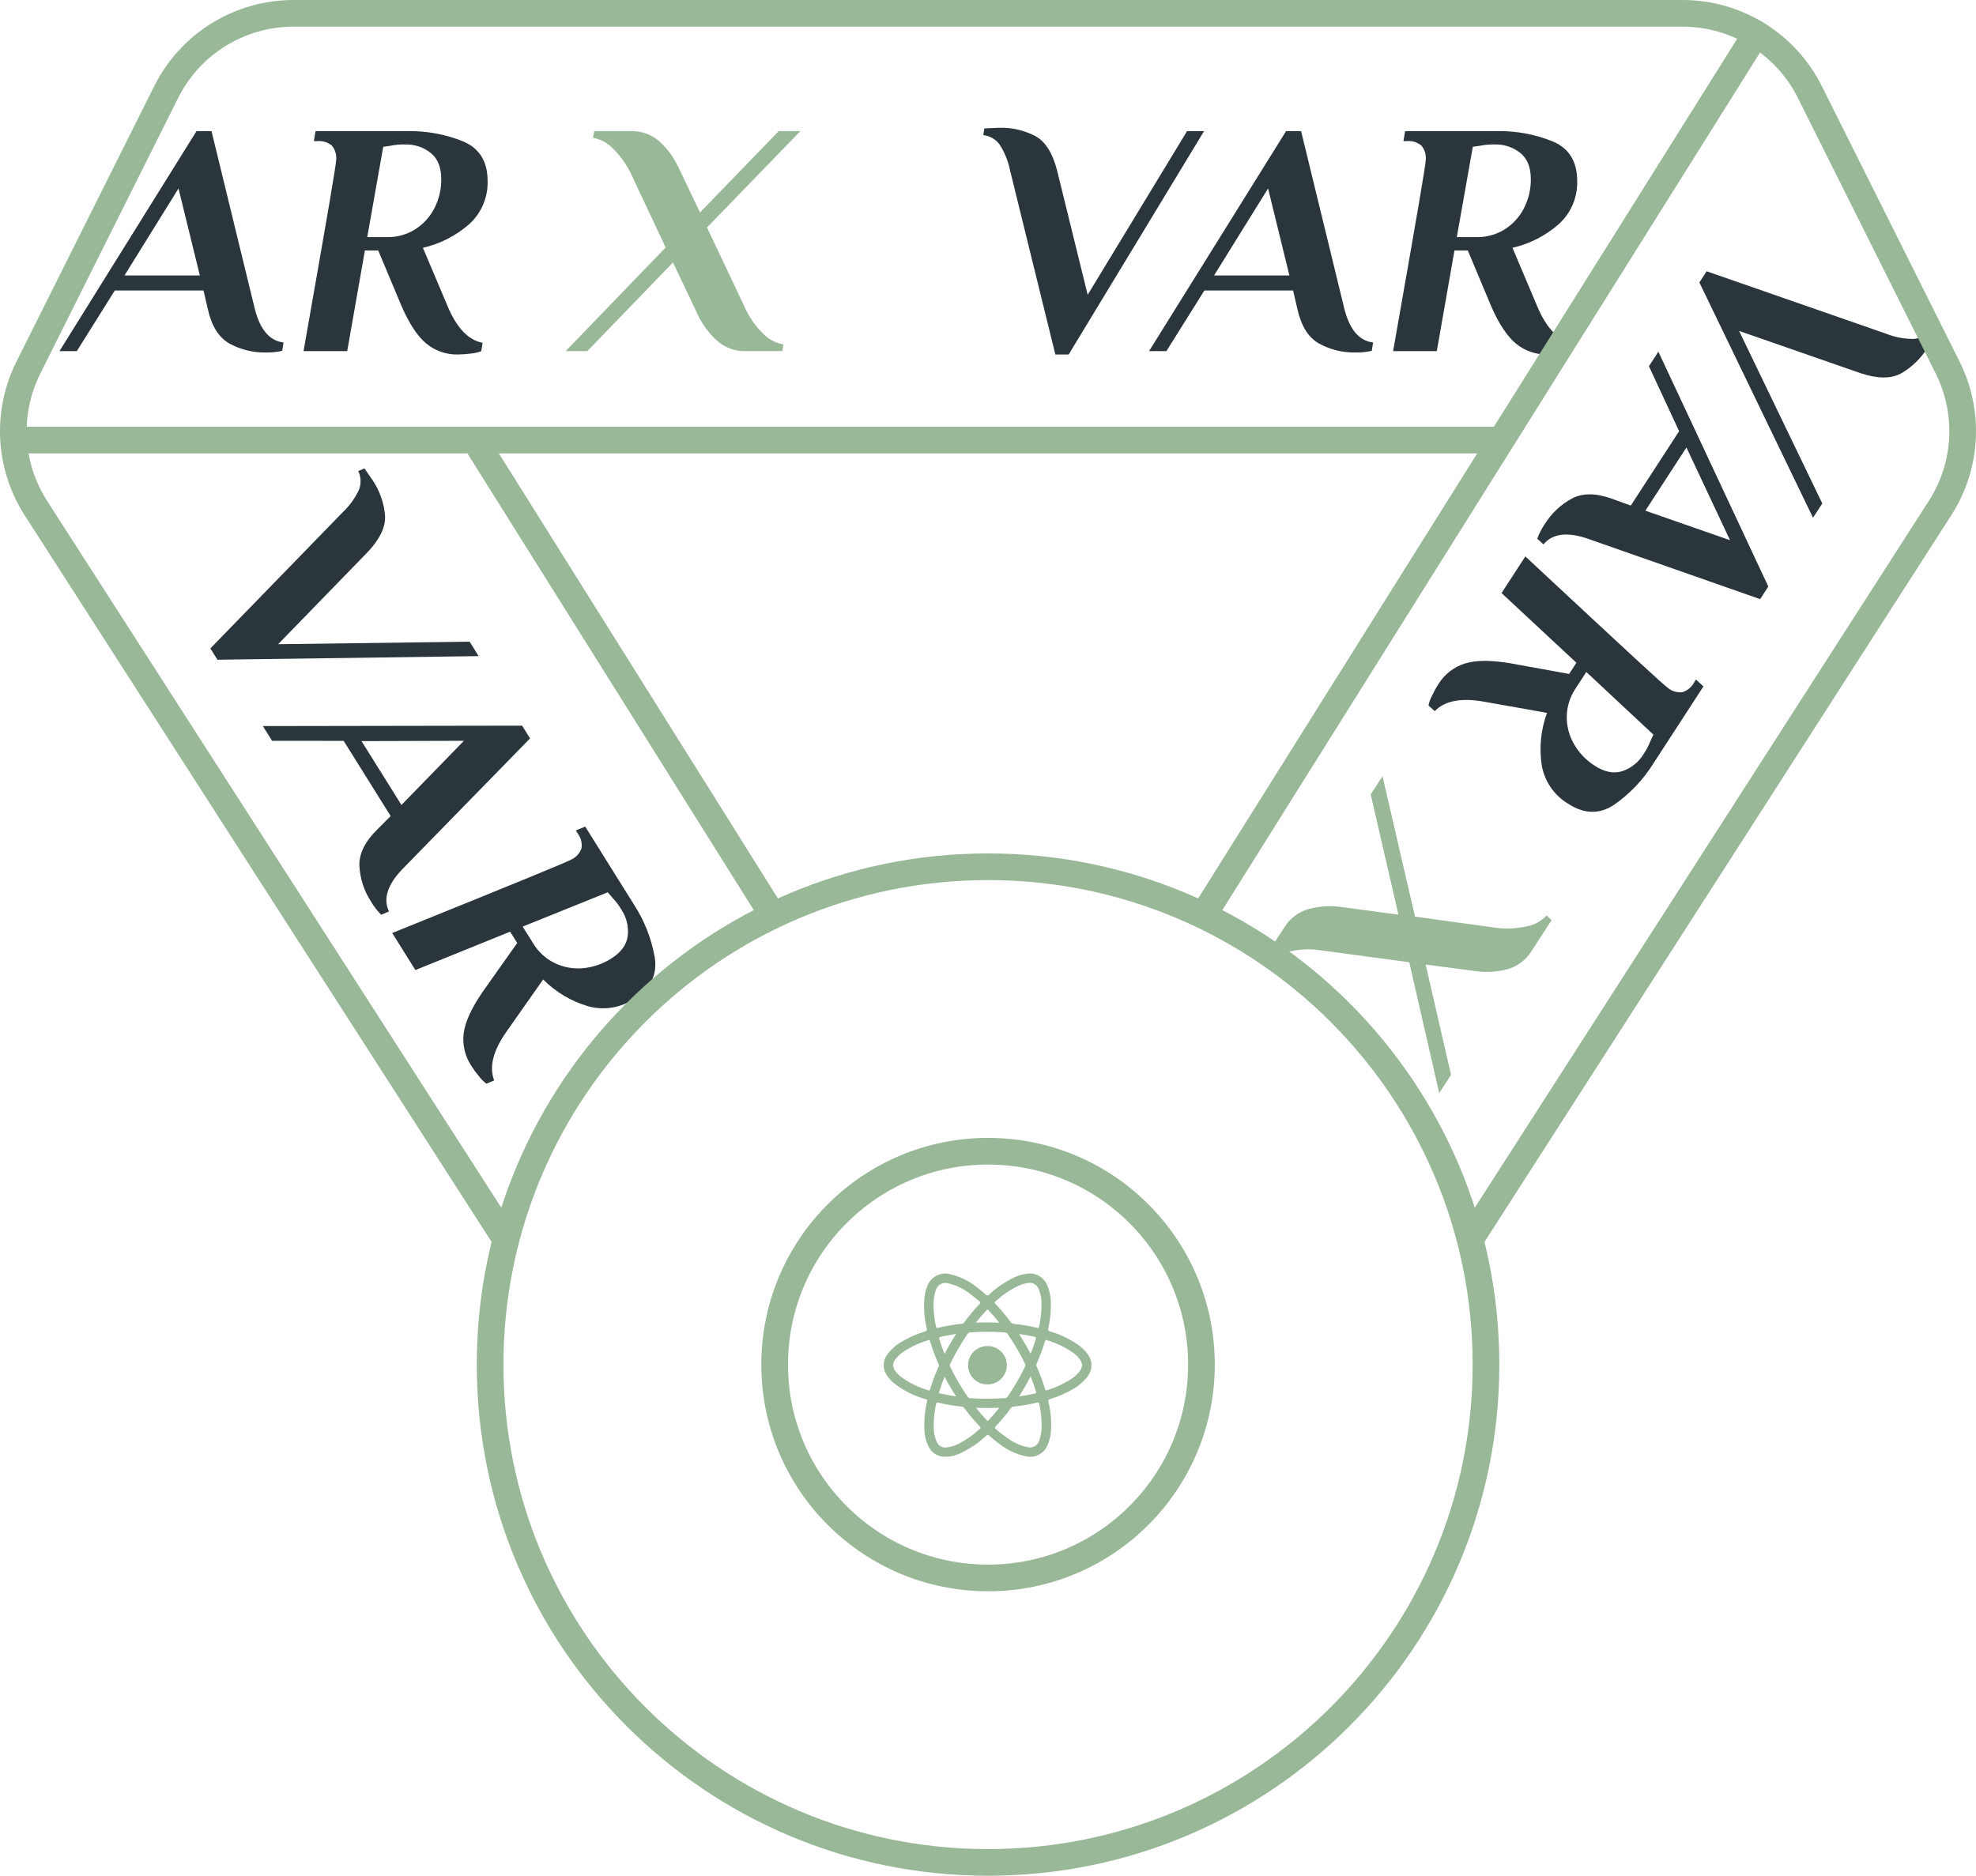
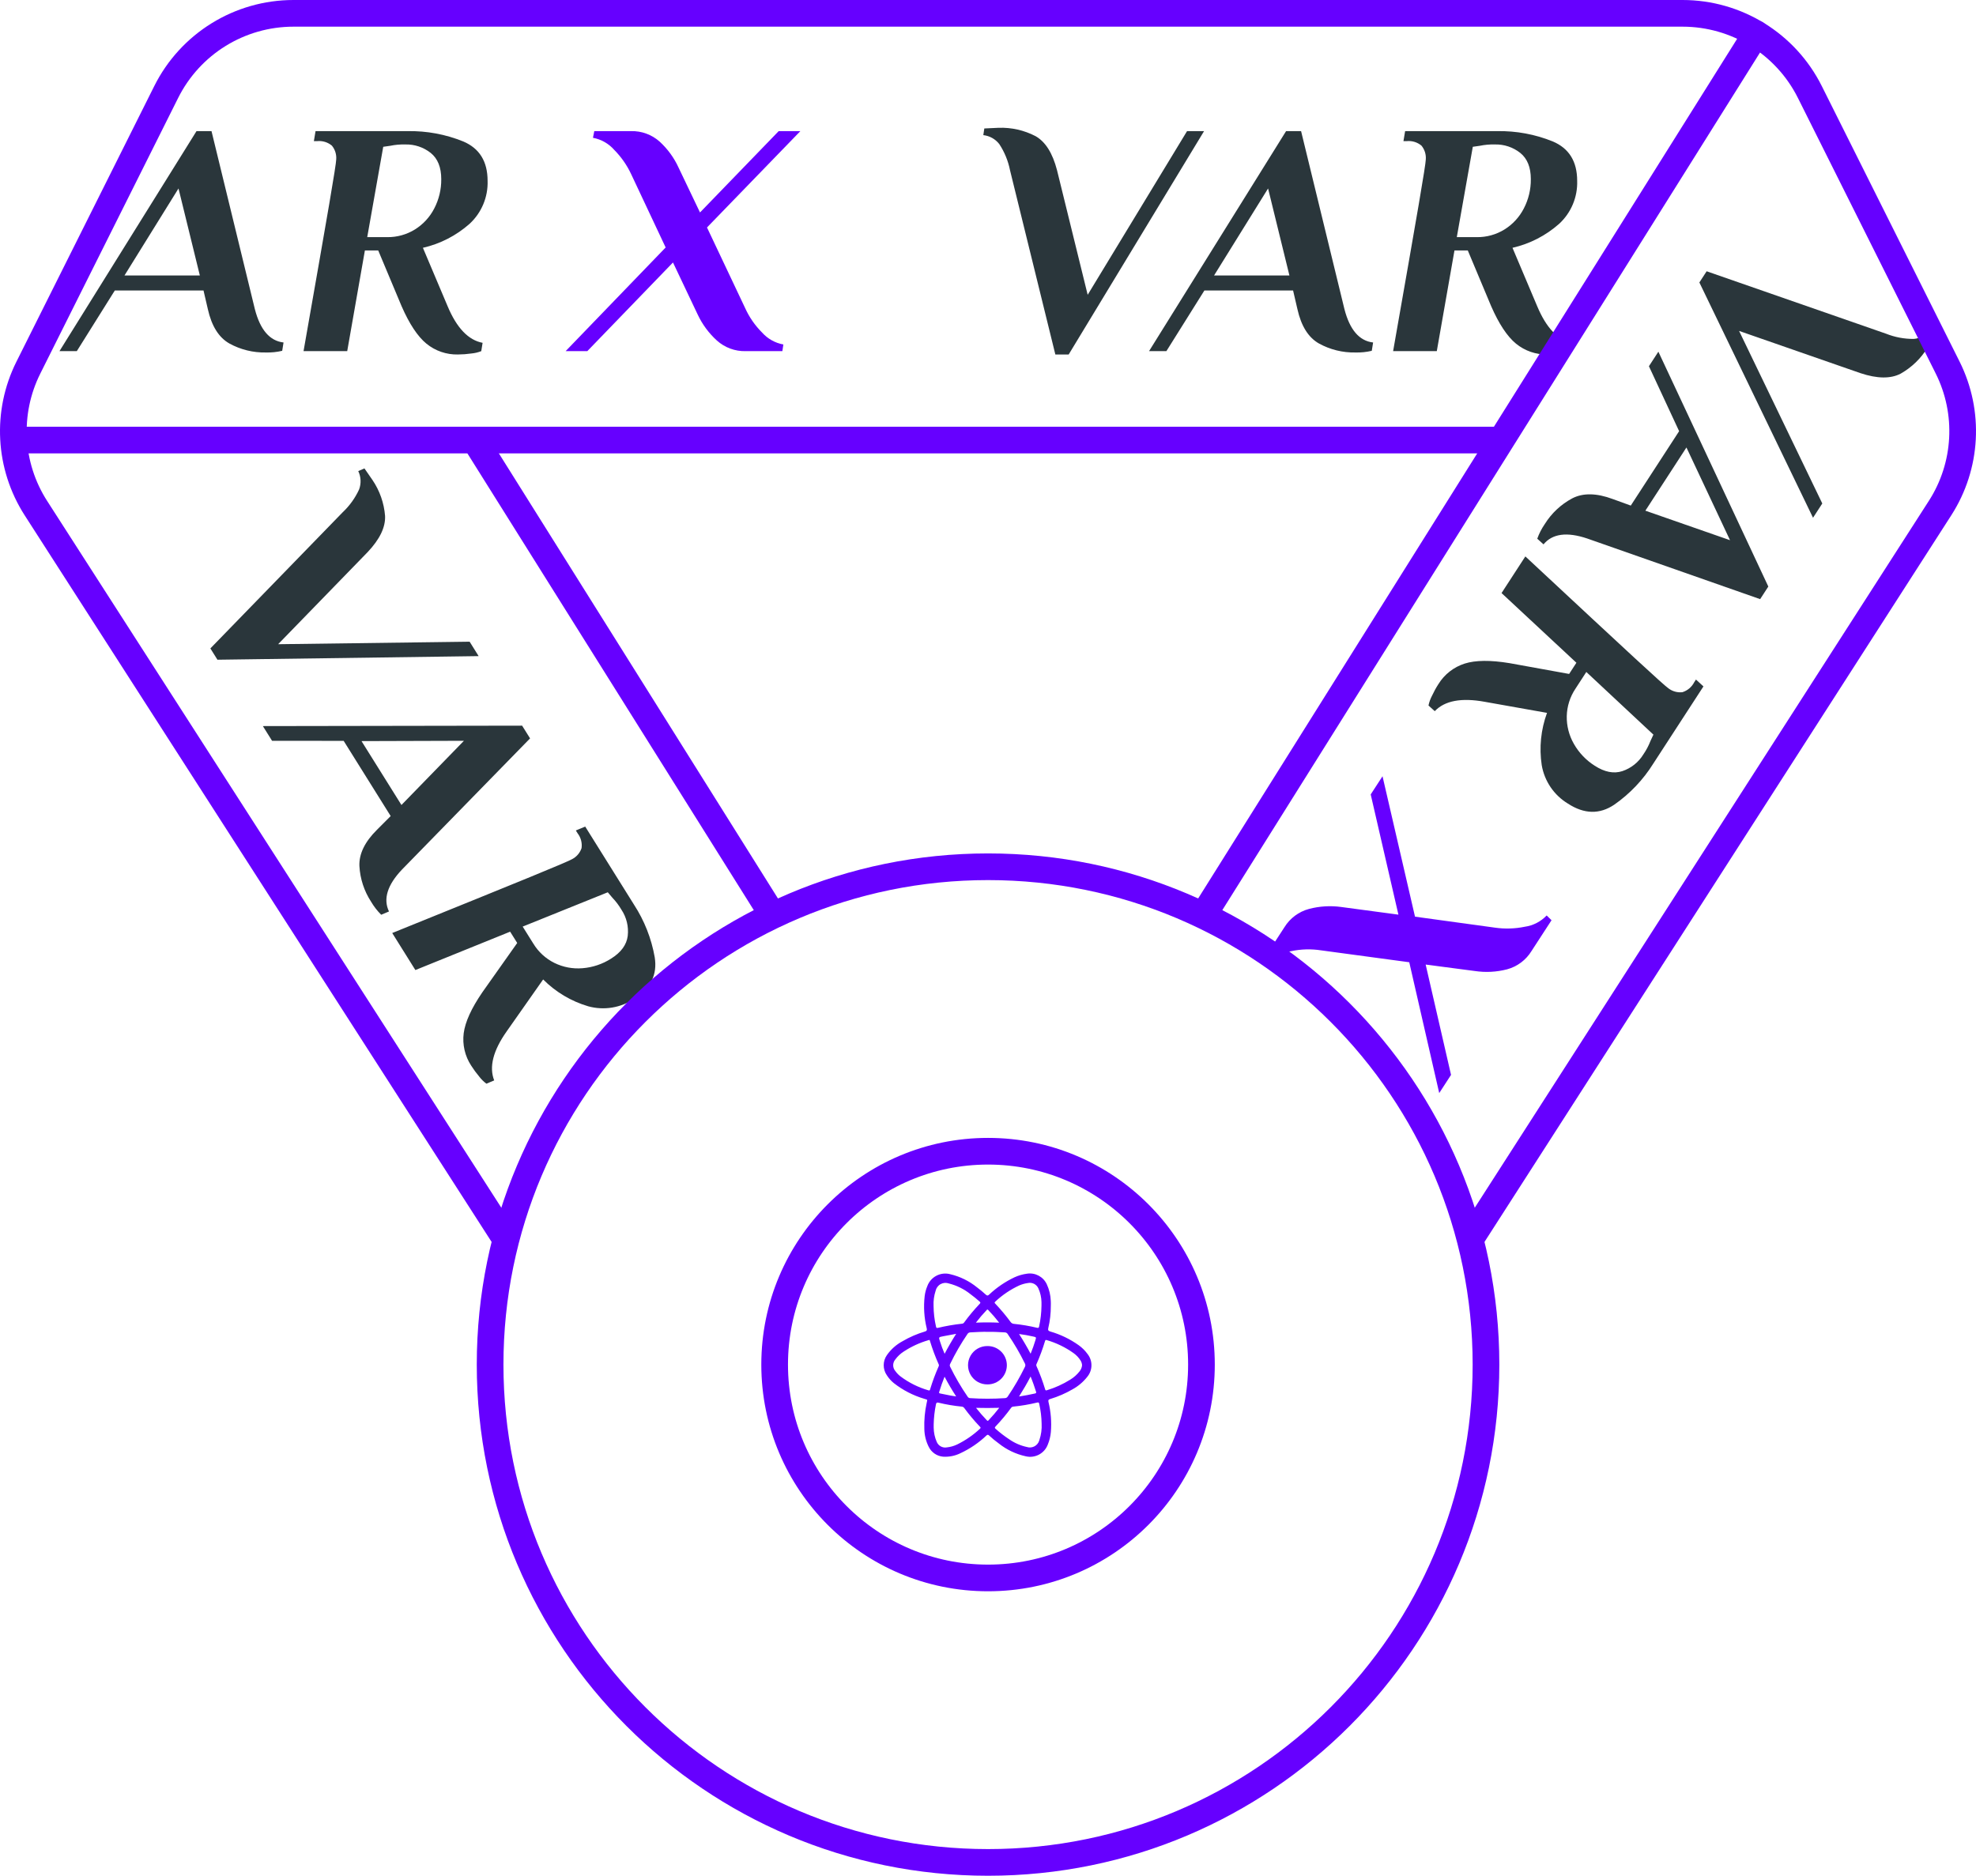
<svg xmlns="http://www.w3.org/2000/svg" width="444.456" height="422">
  <g data-name="Layer 2">
    <g data-name="Layer 1">
      <g data-name="Group 6241">
        <g style="isolation:isolate" fill="#2a363b">
          <path d="M77.083 115.246a16.521 16.521 0 003.69-5.135 5.282 5.282 0 00-.192-4.126l1.392-.604 1.837 2.655a16.742 16.742 0 012.802 8.022q.178 3.823-3.924 8.157l-20.13 20.717 43.075-.565 2.027 3.244-58.751.81-1.59-2.542zM80.84 194.843q-.17-4.094 3.987-8.197l3.045-3.052L77.3 166.676l-16.107-.016-2.067-3.307 58.313-.096 1.789 2.862-28.795 29.494q-4.96 5.224-2.941 9.446l-1.75.739a14.341 14.341 0 01-2.265-2.918 16.321 16.321 0 01-2.636-8.037zm.474-28.112l8.983 14.373 14.055-14.444zM104.3 232.45q.495-3.805 4.194-9.21l7.84-11.092-1.59-2.543-21.315 8.633-5.207-8.33q22.45-9.082 31.108-12.634 8.656-3.552 9.357-3.99a4.343 4.343 0 002.122-2.476 4.456 4.456 0 00-.89-3.335l-.397-.637 2.107-.875 10.97 17.555a31.794 31.794 0 014.667 11.853q.93 5.874-4.603 9.333a12.586 12.586 0 01-10.35 1.693 23.806 23.806 0 01-10.145-6.042l-8.188 11.663q-4.604 6.503-2.822 11.05l-1.75.74a8.16 8.16 0 01-1.618-1.598 22.207 22.207 0 01-1.8-2.456 10.8 10.8 0 01-1.69-7.303zm15.65-20.175a11.54 11.54 0 004.762 4.366 12.022 12.022 0 006.312 1.184 13.97 13.97 0 006.432-2.162q3.37-2.106 3.74-5.124a8.83 8.83 0 00-1.418-5.879 14.694 14.694 0 00-2.043-2.703l-1.027-1.216-19.143 7.719z" />
        </g>
        <g data-name="Group 5379">
          <g data-name="VAR X" style="isolation:isolate">
            <g style="isolation:isolate" fill="#2a363b">
              <path d="M424.226 75.076a16.527 16.527 0 006.216 1.174 5.277 5.277 0 003.66-1.916l1.138 1.006-1.633 2.787a16.733 16.733 0 01-6.09 5.932q-3.391 1.776-9.055-.11l-27.294-9.499 18.715 38.822-2.084 3.209-25.564-52.934 1.635-2.517zM353.634 112.121q3.64-1.887 9.117.151l4.056 1.471 10.873-16.738-6.792-14.612 2.125-3.272 24.73 52.84-1.838 2.831-38.917-13.648q-6.831-2.29-9.807 1.325l-1.41-1.273a14.349 14.349 0 011.688-3.288 16.33 16.33 0 016.175-5.787zm25.692-11.452l-9.237 14.222 19.04 6.64zM329.447 149.289q3.659-1.16 10.124-.09l13.37 2.422 1.634-2.517-16.836-15.68 5.354-8.243q17.722 16.521 24.603 22.871 6.88 6.349 7.573 6.799a4.352 4.352 0 003.142.878 4.464 4.464 0 002.649-2.217l.408-.63 1.684 1.542-11.282 17.367a31.83 31.83 0 01-8.777 9.241q-4.934 3.325-10.41-.23a12.59 12.59 0 01-5.908-8.67 23.818 23.818 0 011.19-11.753l-14.035-2.496q-7.844-1.427-11.214 2.111l-1.409-1.274a8.141 8.141 0 01.765-2.143 21.983 21.983 0 011.467-2.67 10.796 10.796 0 015.908-4.618zm24.907 5.665a11.564 11.564 0 00-1.946 6.163 12.04 12.04 0 001.593 6.225 13.994 13.994 0 004.68 4.919q3.334 2.165 6.227 1.226a8.832 8.832 0 004.732-3.771 14.734 14.734 0 001.587-2.996l.67-1.444-15.091-14.097z" />
            </g>
-             <path d="M318.273 206.229l17.99 2.47a19.508 19.508 0 006.71-.205 8.39 8.39 0 004.912-2.535l1.096 1.07-4.496 6.921a9.302 9.302 0 01-5.497 4.124 18.184 18.184 0 01-7.27.378l-11.048-1.45 5.707 24.824-2.657 4.09-6.74-29.433-19.824-2.676a18.628 18.628 0 00-6.743.184 8.435 8.435 0 00-4.88 2.556l-1.136-1.006 4.496-6.922a9.344 9.344 0 015.55-4.135 18.523 18.523 0 017.258-.43l12.84 1.72-6.232-27.045 2.657-4.09z" fill="#99b898" style="fill:#99b898" />
+             <path d="M318.273 206.229l17.99 2.47a19.508 19.508 0 006.71-.205 8.39 8.39 0 004.912-2.535l1.096 1.07-4.496 6.921a9.302 9.302 0 01-5.497 4.124 18.184 18.184 0 01-7.27.378l-11.048-1.45 5.707 24.824-2.657 4.09-6.74-29.433-19.824-2.676a18.628 18.628 0 00-6.743.184 8.435 8.435 0 00-4.88 2.556l-1.136-1.006 4.496-6.922a9.344 9.344 0 015.55-4.135 18.523 18.523 0 017.258-.43l12.84 1.72-6.232-27.045 2.657-4.09z" fill="#6600ff" style="fill:#6600ff" />
          </g>
          <g style="isolation:isolate" fill="#2a363b" data-name="VAR">
            <path d="M227.174 38.275a16.542 16.542 0 00-2.4-5.85 5.28 5.28 0 00-3.6-2.025l.226-1.5 3.224-.15a16.738 16.738 0 018.288 1.875q3.336 1.875 4.837 7.65l6.9 28.05L267 29.5h3.826l-30.45 50.25h-3zM296.662 77.275q-3.564-2.025-4.837-7.725l-.975-4.2H270.9L262.35 79h-3.9l30.825-49.5h3.375l9.75 40.05q1.8 6.975 6.45 7.5l-.3 1.875a14.295 14.295 0 01-3.676.375 16.325 16.325 0 01-8.212-2.025zm-23.587-15.3h16.95l-4.8-19.575zM340.987 77.313q-2.964-2.437-5.588-8.438l-5.25-12.525h-3L323.174 79h-9.825q4.2-23.85 5.775-33.075 1.575-9.224 1.576-10.05a4.345 4.345 0 00-.976-3.112 4.458 4.458 0 00-3.3-1.013h-.75l.375-2.25h20.7a31.796 31.796 0 0112.525 2.325q5.474 2.325 5.475 8.85a12.588 12.588 0 01-4.05 9.675 23.816 23.816 0 01-10.5 5.4l5.55 13.125q3.075 7.35 7.875 8.25l-.3 1.875a8.156 8.156 0 01-2.212.525 22.138 22.138 0 01-3.037.225 10.798 10.798 0 01-7.088-2.438zm-8.813-23.963a11.547 11.547 0 006.225-1.725 12.024 12.024 0 004.35-4.725 13.983 13.983 0 001.576-6.6q0-3.974-2.364-5.888a8.829 8.829 0 00-5.737-1.912 14.708 14.708 0 00-3.375.3l-1.575.225-3.6 20.325z" />
          </g>
-           <circle data-name="Ellipse 303" cx="222.239" cy="307" r="112" fill="none" stroke="#99b898" stroke-linecap="round" stroke-linejoin="round" stroke-width="6" />
-           <circle data-name="Ellipse 304" cx="222.239" cy="307" r="48" fill="none" stroke="#99b898" stroke-linecap="round" stroke-linejoin="round" stroke-width="6" />
-           <path data-name="Path 4446" d="M113.239 278L8.079 114.32a32 32 0 01-1.7-31.61l31-62A32 32 0 0166.019 3h312.44a32 32 0 0128.619 17.688l31 62a32 32 0 01-1.7 31.61L331.238 278" fill="none" stroke="#99b898" stroke-linecap="round" stroke-linejoin="round" stroke-width="6" />
-           <path data-name="Line 51" fill="none" stroke="#99b898" stroke-linecap="round" stroke-linejoin="round" stroke-width="6" d="M337.239 99h-334" />
-           <path data-name="Line 52" fill="none" stroke="#99b898" stroke-linecap="round" stroke-linejoin="round" stroke-width="6" d="M394.979 7.6L271.239 205" />
-           <path data-name="Line 53" fill="none" stroke="#99b898" stroke-linecap="round" stroke-linejoin="round" stroke-width="6" d="M106.789 99l66.45 106" />
-           <g data-name="Group 5612" fill="#99b898">
+           <circle data-name="Ellipse 303" cx="222.239" cy="307" r="112" fill="none" stroke="#6600ff" stroke-linecap="round" stroke-linejoin="round" stroke-width="6" />
+           <circle data-name="Ellipse 304" cx="222.239" cy="307" r="48" fill="none" stroke="#6600ff" stroke-linecap="round" stroke-linejoin="round" stroke-width="6" />
+           <path data-name="Path 4446" d="M113.239 278L8.079 114.32a32 32 0 01-1.7-31.61l31-62A32 32 0 0166.019 3h312.44a32 32 0 0128.619 17.688l31 62a32 32 0 01-1.7 31.61L331.238 278" fill="none" stroke="#6600ff" stroke-linecap="round" stroke-linejoin="round" stroke-width="6" />
+           <path data-name="Line 51" fill="none" stroke="#6600ff" stroke-linecap="round" stroke-linejoin="round" stroke-width="6" d="M337.239 99h-334" />
+           <path data-name="Line 52" fill="none" stroke="#6600ff" stroke-linecap="round" stroke-linejoin="round" stroke-width="6" d="M394.979 7.6L271.239 205" />
+           <path data-name="Line 53" fill="none" stroke="#6600ff" stroke-linecap="round" stroke-linejoin="round" stroke-width="6" d="M106.789 99l66.45 106" />
+           <g data-name="Group 5612" fill="#6600ff">
            <path data-name="Path 12325" d="M236.358 293.77a21.156 21.156 0 01-.572 5.02c-.1.441-.012.62.442.764a21.224 21.224 0 016.364 3.062 8.749 8.749 0 012.017 1.99 4.078 4.078 0 01-.062 5.157 10.868 10.868 0 01-3.334 2.817 23.494 23.494 0 01-4.986 2.162c-.361.113-.49.219-.4.645a21.327 21.327 0 01.54 6.8 9.442 9.442 0 01-.68 2.786 4.241 4.241 0 01-4.973 2.656 14.8 14.8 0 01-6.08-2.9 22.625 22.625 0 01-2.158-1.775c-.23-.215-.36-.219-.6 0a21.824 21.824 0 01-5.835 3.978 7.72 7.72 0 01-3.93.785 3.984 3.984 0 01-3.222-2.23 9.256 9.256 0 01-.98-4.019 23.306 23.306 0 01.523-5.822c.177-.894.279-.674-.571-.961a20.625 20.625 0 01-6.8-3.506 7.473 7.473 0 01-1.587-1.78 3.961 3.961 0 01.018-4.536 10.064 10.064 0 013.515-3.12 22.694 22.694 0 015.03-2.183c.407-.124.507-.27.415-.691a20.6 20.6 0 01-.467-7.3 8.516 8.516 0 01.584-2.2 4.307 4.307 0 015.178-2.7 15.075 15.075 0 016.043 2.98 25.419 25.419 0 011.959 1.625c.295.27.458.233.729-.014a22.067 22.067 0 015.712-3.9 9.978 9.978 0 012.825-.812 4.2 4.2 0 014.44 2.387 9.629 9.629 0 01.894 3.74c.03.366.009.731.009 1.095zm-14.152 5.86c-1.321-.028-2.637.054-3.954.124a.759.759 0 00-.648.375 52.591 52.591 0 00-3.88 6.707.671.671 0 00-.01.651 52.436 52.436 0 003.935 6.733.679.679 0 00.568.329 59.206 59.206 0 007.807 0 .77.77 0 00.649-.373 53.555 53.555 0 003.858-6.662.8.8 0 00-.012-.786 52.325 52.325 0 00-3.862-6.6.753.753 0 00-.647-.374c-1.27-.064-2.54-.149-3.804-.124zm-12.195 20.825c0 .249-.014.5 0 .746a8.185 8.185 0 00.683 3.181 2.06 2.06 0 002.275 1.246 7.1 7.1 0 002.344-.669 21.182 21.182 0 005.119-3.536c.242-.214.1-.322-.04-.47a42.584 42.584 0 01-3.49-4.16.769.769 0 00-.576-.339 38.057 38.057 0 01-5.225-.883c-.343-.084-.506-.019-.576.353a25.015 25.015 0 00-.514 4.532zm24.247-26.658c0-.281.017-.564 0-.845a7.9 7.9 0 00-.69-3.079 2.1 2.1 0 00-2.388-1.219 7.57 7.57 0 00-1.92.538 20.386 20.386 0 00-5.4 3.647c-.27.235-.092.35.054.507a43.07 43.07 0 013.387 4.052 1 1 0 00.782.441 38.925 38.925 0 015.174.879c.3.073.41 0 .469-.294a23.15 23.15 0 00.53-4.627zm9.128 13.357a2.273 2.273 0 00-.34-1.076 5.9 5.9 0 00-1.564-1.655 20.013 20.013 0 00-6.032-2.929c-.24-.077-.322-.026-.39.2a43.573 43.573 0 01-1.927 5.205.528.528 0 00.014.469 43.437 43.437 0 011.937 5.2c.058.2.125.29.379.207a21.867 21.867 0 005.257-2.384 7.841 7.841 0 002.143-1.918 2.544 2.544 0 00.523-1.319zm-34.436-5.693c-.047.017-.093.037-.141.052a20.511 20.511 0 00-5.517 2.541 7.099 7.099 0 00-1.92 1.8 2.008 2.008 0 00.023 2.613 5.793 5.793 0 001.1 1.153 19.409 19.409 0 006.354 3.177c.276.09.3-.045.36-.238a44.498 44.498 0 011.9-5.118.526.526 0 00.043-.47 44.382 44.382 0 01-1.984-5.3c-.033-.093-.037-.251-.218-.209zm25.34 18.846a21.885 21.885 0 00-.54-4.476c-.055-.28-.152-.367-.46-.291a39.191 39.191 0 01-5.368.912.648.648 0 00-.5.282 41.73 41.73 0 01-3.507 4.2c-.237.248-.154.361.055.543a25.82 25.82 0 003.043 2.339 11.038 11.038 0 003.957 1.723 2.2 2.2 0 002.771-1.414c.017-.053.033-.107.046-.16a9.76 9.76 0 00.503-3.657zm-24.307-26.517a21.494 21.494 0 00.542 4.624c.046.223.1.412.412.331a42.878 42.878 0 015.466-.945.6.6 0 00.449-.264 42.434 42.434 0 013.51-4.206c.2-.208.189-.328-.023-.512-.666-.578-1.34-1.148-2.056-1.664a12.744 12.744 0 00-4.84-2.4 2.267 2.267 0 00-3 1.66 9.407 9.407 0 00-.46 3.376zm14.758 3.778a35.081 35.081 0 00-2.465-2.853c-.113-.12-.2-.144-.323-.011a34.458 34.458 0 00-2.448 2.861 59.32 59.32 0 015.236.004zm.014 19.156c-1.771.061-3.44.043-5.222.007a37.321 37.321 0 002.45 2.82c.214.22.312.042.429-.084a34.572 34.572 0 002.343-2.742zm7.05-7.045c-.8 1.564-1.654 3-2.593 4.5 1.284-.2 2.443-.417 3.6-.679.283-.064.29-.191.218-.419-.36-1.119-.734-2.229-1.224-3.4zm-16.73-9.6c-1.087.2-2.034.377-2.98.559-.976.188-.985.2-.673 1.123a26.094 26.094 0 001.047 2.811 59.842 59.842 0 012.602-4.495zm14.139.045a60.556 60.556 0 012.6 4.434c.42-1.037.77-2.015 1.07-3.012.213-.7.217-.713-.5-.863a31.867 31.867 0 00-3.171-.56zm-16.756 9.6a43.693 43.693 0 00-1.208 3.424c-.082.262.027.313.237.354.768.15 1.533.314 2.3.462.392.075.79.127 1.279.2a55.678 55.678 0 01-2.61-4.441z" />
            <path data-name="Path 12326" d="M226.47 307.124a4.328 4.328 0 01-4.322 4.334h-.024a4.314 4.314 0 11-.022-8.627h.04a4.316 4.316 0 014.328 4.293z" />
          </g>
          <g data-name="AR X" style="isolation:isolate">
            <g style="isolation:isolate" fill="#2a363b">
              <path d="M51.587 77.275q-3.563-2.025-4.837-7.725l-.975-4.2h-19.95L17.275 79h-3.9L44.2 29.5h3.375l9.75 40.05q1.8 6.975 6.45 7.5l-.3 1.875a14.294 14.294 0 01-3.675.375 16.327 16.327 0 01-8.213-2.025zM28 61.975h16.95L40.15 42.4zM95.91 77.313q-2.962-2.437-5.586-8.438l-5.25-12.525h-3L78.098 79h-9.824q4.199-23.85 5.775-33.075 1.574-9.224 1.575-10.05a4.347 4.347 0 00-.975-3.112 4.458 4.458 0 00-3.3-1.013h-.75l.374-2.25h20.7a31.799 31.799 0 0112.526 2.325q5.474 2.325 5.475 8.85a12.587 12.587 0 01-4.05 9.675 23.814 23.814 0 01-10.5 5.4l5.55 13.125q3.074 7.35 7.875 8.25l-.3 1.875a8.146 8.146 0 01-2.213.525 22.133 22.133 0 01-3.037.225 10.799 10.799 0 01-7.088-2.438zM87.099 53.35a11.55 11.55 0 006.226-1.725 12.027 12.027 0 004.35-4.725 13.983 13.983 0 001.575-6.6q0-3.974-2.363-5.888a8.83 8.83 0 00-5.737-1.912 14.703 14.703 0 00-3.375.3l-1.575.225-3.6 20.325z" />
            </g>
-             <path d="M149.724 55.675l-7.726-16.425a19.505 19.505 0 00-3.825-5.513 8.392 8.392 0 00-4.8-2.737l.3-1.5h8.25a9.29 9.29 0 016.45 2.362 18.171 18.171 0 014.276 5.888l4.8 10.05 17.7-18.3h4.875l-21 21.675 8.55 18.075a18.62 18.62 0 003.825 5.55 8.435 8.435 0 004.8 2.7l-.225 1.5h-8.25a9.335 9.335 0 01-6.488-2.4 18.513 18.513 0 01-4.313-5.85l-5.55-11.7L132.1 79h-4.875z" fill="#99b898" style="fill:#99b898" />
+             <path d="M149.724 55.675l-7.726-16.425a19.505 19.505 0 00-3.825-5.513 8.392 8.392 0 00-4.8-2.737l.3-1.5h8.25a9.29 9.29 0 016.45 2.362 18.171 18.171 0 014.276 5.888l4.8 10.05 17.7-18.3h4.875l-21 21.675 8.55 18.075a18.62 18.62 0 003.825 5.55 8.435 8.435 0 004.8 2.7l-.225 1.5h-8.25a9.335 9.335 0 01-6.488-2.4 18.513 18.513 0 01-4.313-5.85l-5.55-11.7L132.1 79h-4.875z" fill="#6600ff" style="fill:#6600ff" />
          </g>
        </g>
      </g>
    </g>
  </g>
</svg>
